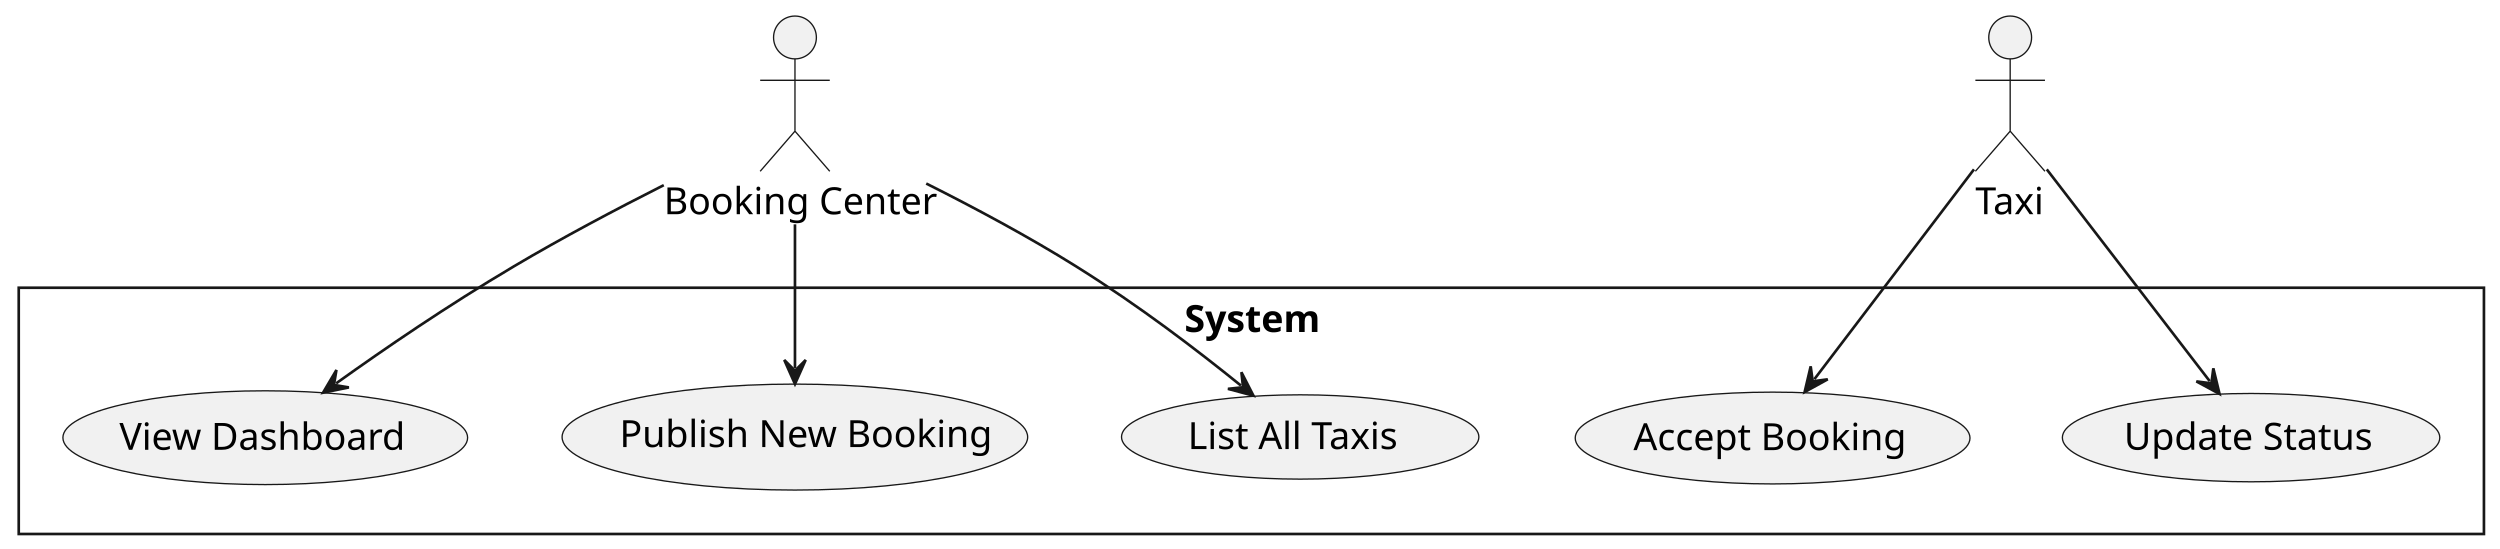
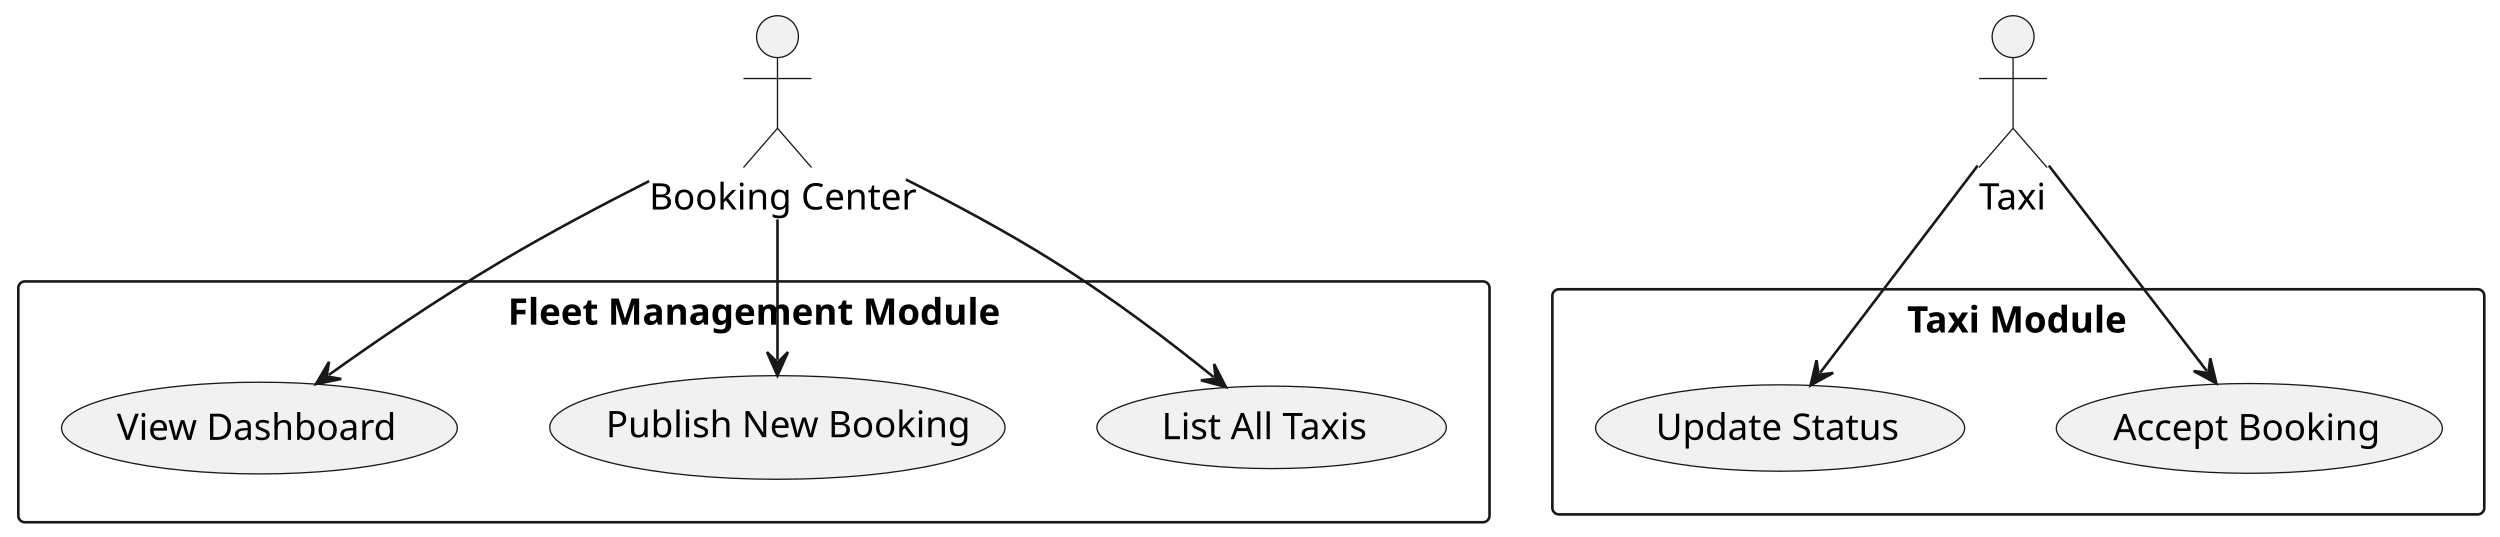
- <svg xmlns="http://www.w3.org/2000/svg" contentStyleType="text/css" height="205px" preserveAspectRatio="none" style="width:934px;height:205px;background:#FFFFFF;" version="1.1" viewBox="0 0 934 205" width="934px" zoomAndPan="magnify">
+ <svg xmlns="http://www.w3.org/2000/svg" contentStyleType="text/css" height="205px" preserveAspectRatio="none" style="width:955px;height:205px;background:#FFFFFF;" version="1.1" viewBox="0 0 955 205" width="955px" zoomAndPan="magnify">
  <defs />
  <g>
-     <g id="cluster_System">
-       <rect fill="none" height="92" style="stroke:#181818;stroke-width:1.0;" width="921" x="7" y="107.5" />
-       <text fill="#000000" font-family="sans-serif" font-size="14" font-weight="bold" lengthAdjust="spacing" textLength="50" x="442.5" y="124.033">System</text>
+     <g id="cluster_Fleet Management Module">
+       <rect fill="none" height="92" rx="2.5" ry="2.5" style="stroke:#181818;stroke-width:1.0;" width="562" x="7" y="107.5" />
+       <text fill="#000000" font-family="sans-serif" font-size="14" font-weight="bold" lengthAdjust="spacing" textLength="188" x="194" y="124.033">Fleet Management Module</text>
+     </g>
+     <g id="cluster_Taxi Module">
+       <rect fill="none" height="86" rx="2.5" ry="2.5" style="stroke:#181818;stroke-width:1.0;" width="356" x="593" y="110.5" />
+       <text fill="#000000" font-family="sans-serif" font-size="14" font-weight="bold" lengthAdjust="spacing" textLength="85" x="728.5" y="127.033">Taxi Module</text>
    </g>
    <g id="elem_List All Taxis">
      <ellipse cx="485.754" cy="163.251" fill="#F1F1F1" rx="66.754" ry="15.751" style="stroke:#181818;stroke-width:0.5;" />
      <text fill="#000000" font-family="sans-serif" font-size="14" lengthAdjust="spacing" textLength="78" x="443.754" y="167.767">List All Taxis</text>
    </g>
    <g id="elem_Publish New Booking">
      <ellipse cx="296.966" cy="163.293" fill="#F1F1F1" rx="86.966" ry="19.793" style="stroke:#181818;stroke-width:0.5;" />
      <text fill="#000000" font-family="sans-serif" font-size="14" lengthAdjust="spacing" textLength="131" x="231.466" y="167.022">Publish New Booking</text>
    </g>
    <g id="elem_View Dashboard">
      <ellipse cx="99.1" cy="163.52" fill="#F1F1F1" rx="75.6" ry="17.52" style="stroke:#181818;stroke-width:0.5;" />
      <text fill="#000000" font-family="sans-serif" font-size="14" lengthAdjust="spacing" textLength="103" x="44.6" y="168.037">View Dashboard</text>
    </g>
    <g id="elem_Accept Booking">
-       <ellipse cx="662.243" cy="163.649" fill="#F1F1F1" rx="73.743" ry="17.148" style="stroke:#181818;stroke-width:0.5;" />
-       <text fill="#000000" font-family="sans-serif" font-size="14" lengthAdjust="spacing" textLength="98" x="610.243" y="168.165">Accept Booking</text>
+       <ellipse cx="859.243" cy="163.649" fill="#F1F1F1" rx="73.743" ry="17.148" style="stroke:#181818;stroke-width:0.5;" />
+       <text fill="#000000" font-family="sans-serif" font-size="14" lengthAdjust="spacing" textLength="98" x="807.243" y="168.165">Accept Booking</text>
    </g>
    <g id="elem_Update Status">
-       <ellipse cx="841.004" cy="163.501" fill="#F1F1F1" rx="70.504" ry="16.501" style="stroke:#181818;stroke-width:0.5;" />
-       <text fill="#000000" font-family="sans-serif" font-size="14" lengthAdjust="spacing" textLength="89" x="793.504" y="168.017">Update Status</text>
+       <ellipse cx="680.004" cy="163.501" fill="#F1F1F1" rx="70.504" ry="16.501" style="stroke:#181818;stroke-width:0.5;" />
+       <text fill="#000000" font-family="sans-serif" font-size="14" lengthAdjust="spacing" textLength="89" x="632.504" y="168.017">Update Status</text>
    </g>
    <g id="elem_BookingCenter">
      <ellipse cx="297" cy="14" fill="#F1F1F1" rx="8" ry="8" style="stroke:#181818;stroke-width:0.5;" />
      <path d="M297,22 L297,49 M284,30 L310,30 M297,49 L284,64 M297,49 L310,64 " fill="none" style="stroke:#181818;stroke-width:0.5;" />
      <text fill="#000000" font-family="sans-serif" font-size="14" lengthAdjust="spacing" textLength="98" x="248" y="80.033">Booking Center</text>
    </g>
    <g id="elem_Taxi">
-       <ellipse cx="751" cy="14" fill="#F1F1F1" rx="8" ry="8" style="stroke:#181818;stroke-width:0.5;" />
-       <path d="M751,22 L751,49 M738,30 L764,30 M751,49 L738,64 M751,49 L764,64 " fill="none" style="stroke:#181818;stroke-width:0.5;" />
-       <text fill="#000000" font-family="sans-serif" font-size="14" lengthAdjust="spacing" textLength="26" x="738" y="80.033">Taxi</text>
+       <ellipse cx="769" cy="14" fill="#F1F1F1" rx="8" ry="8" style="stroke:#181818;stroke-width:0.5;" />
+       <path d="M769,22 L769,49 M756,30 L782,30 M769,49 L756,64 M769,49 L782,64 " fill="none" style="stroke:#181818;stroke-width:0.5;" />
+       <text fill="#000000" font-family="sans-serif" font-size="14" lengthAdjust="spacing" textLength="26" x="756" y="80.033">Taxi</text>
    </g>
    <g id="link_BookingCenter_List All Taxis">
      <path d="M346.04,68.57 C364.01,77.58 384.28,88.41 402,99.5 C425.95,114.49 447.022,130.65 463.612,144.05 " fill="none" id="BookingCenter-to-List All Taxis" style="stroke:#181818;stroke-width:1.0;" />
      <polygon fill="#181818" points="468.28,147.82,463.792,139.053,464.39,144.678,458.765,145.277,468.28,147.82" style="stroke:#181818;stroke-width:1.0;" />
    </g>
    <g id="link_BookingCenter_Publish New Booking">
      <path d="M297,83.81 C297,103.8 297,121.38 297,137.48 " fill="none" id="BookingCenter-to-Publish New Booking" style="stroke:#181818;stroke-width:1.0;" />
      <polygon fill="#181818" points="297,143.48,301,134.48,297,138.48,293,134.48,297,143.48" style="stroke:#181818;stroke-width:1.0;" />
    </g>
    <g id="link_BookingCenter_View Dashboard">
      <path d="M247.98,69.17 C230.11,78.2 209.9,88.89 192,99.5 C166.84,114.42 144.114,129.995 125.574,143.225 " fill="none" id="BookingCenter-to-View Dashboard" style="stroke:#181818;stroke-width:1.0;" />
      <polygon fill="#181818" points="120.69,146.71,130.339,144.738,124.76,143.806,125.692,138.226,120.69,146.71" style="stroke:#181818;stroke-width:1.0;" />
    </g>
    <g id="link_Taxi_Accept Booking">
-       <path d="M737.48,63.27 C720.27,85.9 694.402,119.894 677.841,141.674 " fill="none" id="Taxi-to-Accept Booking" style="stroke:#181818;stroke-width:1.0;" />
-       <polygon fill="#181818" points="674.21,146.45,682.841,141.707,677.236,142.47,676.473,136.865,674.21,146.45" style="stroke:#181818;stroke-width:1.0;" />
+       <path d="M782.67,63.27 C800.08,85.9 826.242,119.914 842.992,141.694 " fill="none" id="Taxi-to-Accept Booking" style="stroke:#181818;stroke-width:1.0;" />
+       <polygon fill="#181818" points="846.65,146.45,844.334,136.877,843.602,142.487,837.993,141.754,846.65,146.45" style="stroke:#181818;stroke-width:1.0;" />
    </g>
    <g id="link_Taxi_Update Status">
-       <path d="M764.67,63.27 C782.27,86.16 808.922,120.794 825.562,142.424 " fill="none" id="Taxi-to-Update Status" style="stroke:#181818;stroke-width:1.0;" />
-       <polygon fill="#181818" points="829.22,147.18,826.903,137.608,826.171,143.217,820.562,142.486,829.22,147.18" style="stroke:#181818;stroke-width:1.0;" />
+       <path d="M755.48,63.27 C738.07,86.16 711.744,120.775 695.284,142.405 " fill="none" id="Taxi-to-Update Status" style="stroke:#181818;stroke-width:1.0;" />
+       <polygon fill="#181818" points="691.65,147.18,700.283,142.44,694.678,143.201,693.917,137.596,691.65,147.18" style="stroke:#181818;stroke-width:1.0;" />
    </g>
  </g>
</svg>
